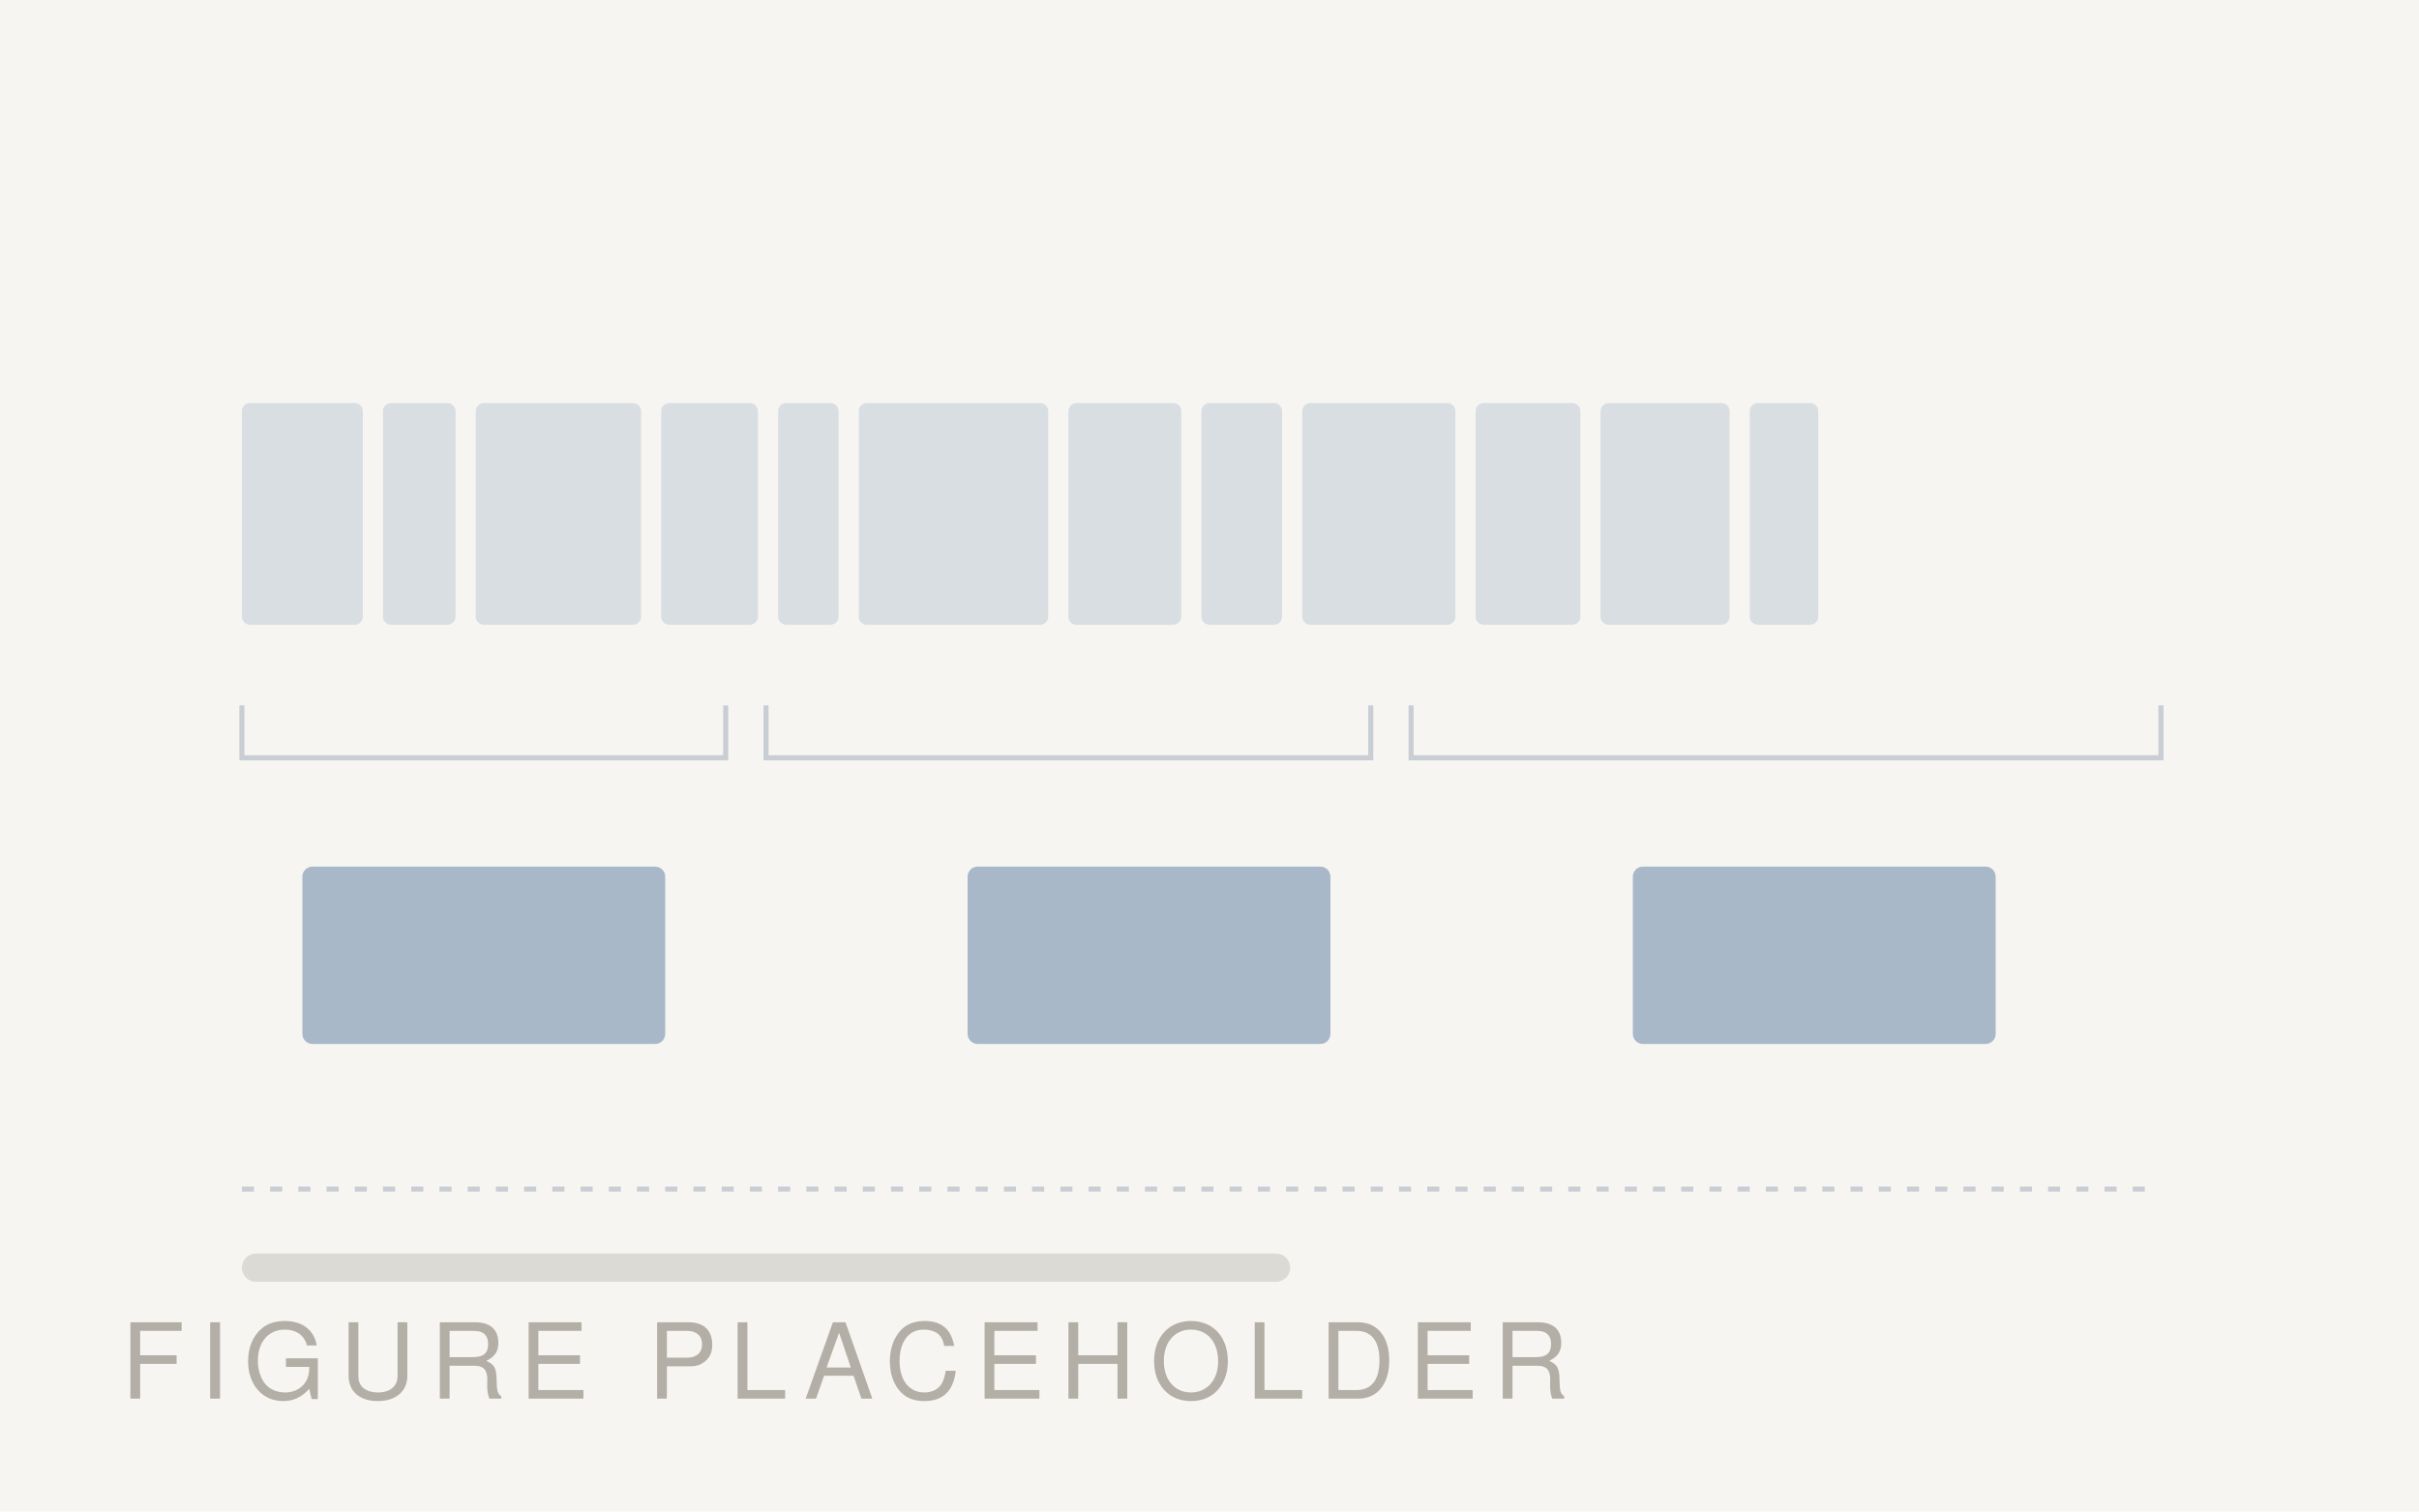
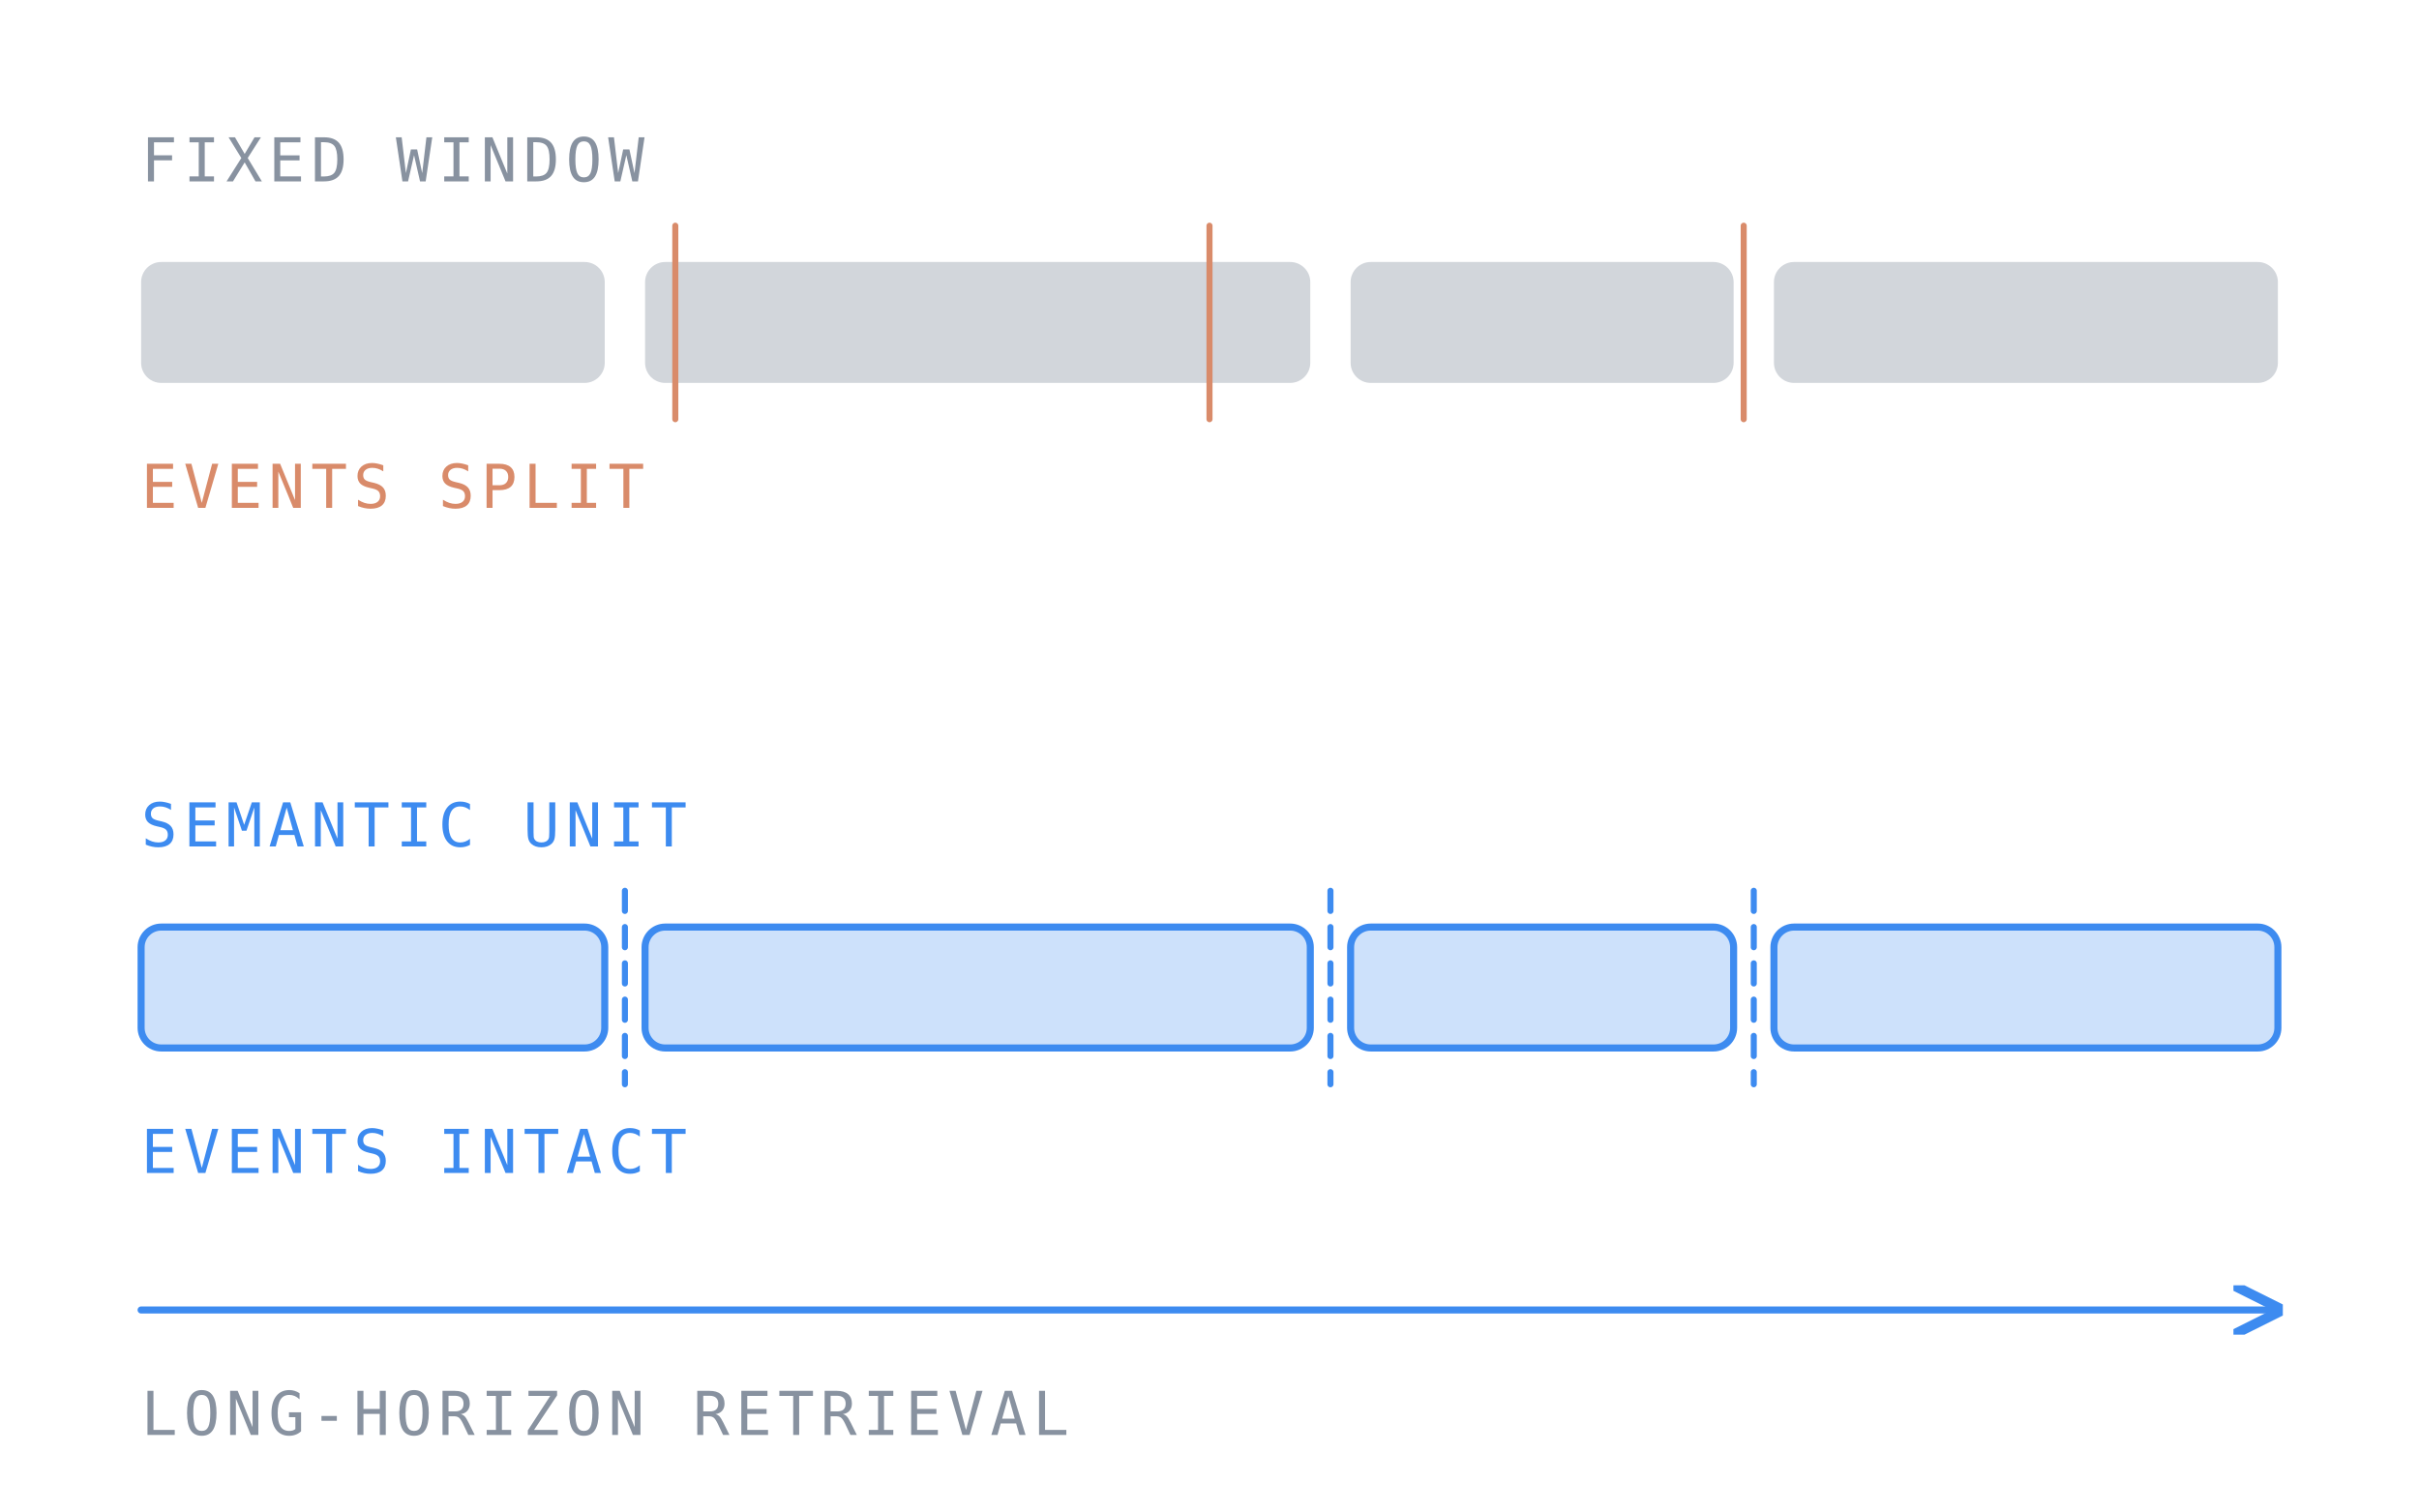
- <svg xmlns="http://www.w3.org/2000/svg" viewBox="0 0 1200 750" width="1200" height="750" role="img">
-   <style>.bg{fill:#f6f5f2}.ln{stroke:#c9cdd4;stroke-width:2.5;fill:none}.fl{fill:#17457c;fill-opacity:.13}.fl2{fill:#17457c;fill-opacity:.34}.gy{fill:#dcdad5}.lb{font-family:-apple-system,Segoe UI,Helvetica,Arial,sans-serif;font-size:52px;letter-spacing:.14em;fill:#b3aea6}</style>
-   <rect class="bg" width="1200" height="750" />
-   <rect class="fl" x="120" y="200" width="60" height="110" rx="4" />
-   <rect class="fl" x="190" y="200" width="36" height="110" rx="4" />
-   <rect class="fl" x="236" y="200" width="82" height="110" rx="4" />
-   <rect class="fl" x="328" y="200" width="48" height="110" rx="4" />
-   <rect class="fl" x="386" y="200" width="30" height="110" rx="4" />
-   <rect class="fl" x="426" y="200" width="94" height="110" rx="4" />
-   <rect class="fl" x="530" y="200" width="56" height="110" rx="4" />
-   <rect class="fl" x="596" y="200" width="40" height="110" rx="4" />
-   <rect class="fl" x="646" y="200" width="76" height="110" rx="4" />
-   <rect class="fl" x="732" y="200" width="52" height="110" rx="4" />
-   <rect class="fl" x="794" y="200" width="64" height="110" rx="4" />
-   <rect class="fl" x="868" y="200" width="34" height="110" rx="4" />
-   <path class="ln" d="M120 350 v26 h240 v-26 M380 350 v26 h300 v-26 M700 350 v26 h372 v-26" />
-   <rect class="fl2" x="150" y="430" width="180" height="88" rx="5" />
-   <rect class="fl2" x="480" y="430" width="180" height="88" rx="5" />
-   <rect class="fl2" x="810" y="430" width="180" height="88" rx="5" />
-   <path class="ln" d="M120 590 h952" stroke-dasharray="6 8" />
-   <rect class="gy" x="120" y="622" width="520" height="14" rx="7" />
-   <text class="lb" x="60" y="694">FIGURE PLACEHOLDER</text>
+ <svg xmlns="http://www.w3.org/2000/svg" viewBox="0 0 1200 750" width="1200" height="750" role="img" aria-label="Fixed temporal windows cut events in half, while semantic-unit segmentation keeps each event intact">
+   <defs>
+     <style>
+     .s   { stroke:#8892a0; stroke-width:3; fill:none; stroke-linecap:round; stroke-linejoin:round }
+     .s2  { stroke:#8892a0; stroke-width:2; fill:none; stroke-linecap:round; opacity:.55 }
+     .dash{ stroke:#8892a0; stroke-width:2.5; fill:none; stroke-dasharray:9 9; stroke-linecap:round; opacity:.6 }
+     .a   { stroke:#3d8bf0; stroke-width:3.5; fill:none; stroke-linecap:round; stroke-linejoin:round }
+     .adash{stroke:#3d8bf0; stroke-width:3; fill:none; stroke-dasharray:10 8; stroke-linecap:round }
+     .gf  { fill:#8892a0; opacity:.20 }
+     .gf2 { fill:#8892a0; opacity:.38 }
+     .af  { fill:#3d8bf0; opacity:.26 }
+     .af2 { fill:#3d8bf0; opacity:.85 }
+     .wf  { fill:#d98b6a; opacity:.30 }
+     .w   { stroke:#d98b6a; stroke-width:3; fill:none; stroke-linecap:round }
+     .t   { font-family:ui-monospace,SFMono-Regular,Menlo,monospace; font-size:30px;
+            letter-spacing:.10em; fill:#8892a0 }
+     .ta  { font-family:ui-monospace,SFMono-Regular,Menlo,monospace; font-size:30px;
+            letter-spacing:.10em; fill:#3d8bf0 }
+   </style>
+     <marker id="ar" viewBox="0 0 10 10" refX="9" refY="5" markerWidth="7" markerHeight="7" orient="auto">
+       <path d="M0 0 L10 5 L0 10" fill="none" stroke="#8892a0" stroke-width="2" stroke-linecap="round" />
+     </marker>
+     <marker id="ara" viewBox="0 0 10 10" refX="9" refY="5" markerWidth="7" markerHeight="7" orient="auto">
+       <path d="M0 0 L10 5 L0 10" fill="none" stroke="#3d8bf0" stroke-width="2" stroke-linecap="round" />
+     </marker>
+   </defs>
+   <text class="t" x="70" y="90">FIXED WINDOW</text>
+   <g>
+     <rect class="gf2" x="70" y="130" width="230" height="60" rx="10" />
+     <rect class="gf2" x="320" y="130" width="330" height="60" rx="10" />
+     <rect class="gf2" x="670" y="130" width="190" height="60" rx="10" />
+     <rect class="gf2" x="880" y="130" width="250" height="60" rx="10" />
+   </g>
+   <g class="w">
+     <path d="M335 112 L335 208" />
+     <path d="M600 112 L600 208" />
+     <path d="M865 112 L865 208" />
+   </g>
+   <text class="t" x="70" y="252" style="fill:#d98b6a">EVENTS SPLIT</text>
+   <text class="ta" x="70" y="420">SEMANTIC UNIT</text>
+   <g>
+     <rect class="af" x="70" y="460" width="230" height="60" rx="10" />
+     <rect class="af" x="320" y="460" width="330" height="60" rx="10" />
+     <rect class="af" x="670" y="460" width="190" height="60" rx="10" />
+     <rect class="af" x="880" y="460" width="250" height="60" rx="10" />
+     <rect class="a" x="70" y="460" width="230" height="60" rx="10" />
+     <rect class="a" x="320" y="460" width="330" height="60" rx="10" />
+     <rect class="a" x="670" y="460" width="190" height="60" rx="10" />
+     <rect class="a" x="880" y="460" width="250" height="60" rx="10" />
+   </g>
+   <g class="adash">
+     <path d="M310 442 L310 538" />
+     <path d="M660 442 L660 538" />
+     <path d="M870 442 L870 538" />
+   </g>
+   <text class="ta" x="70" y="582">EVENTS INTACT</text>
+   <path class="a" d="M70 650 L1130 650" marker-end="url(#ara)" />
+   <text class="t" x="70" y="712">LONG-HORIZON RETRIEVAL</text>
</svg>
